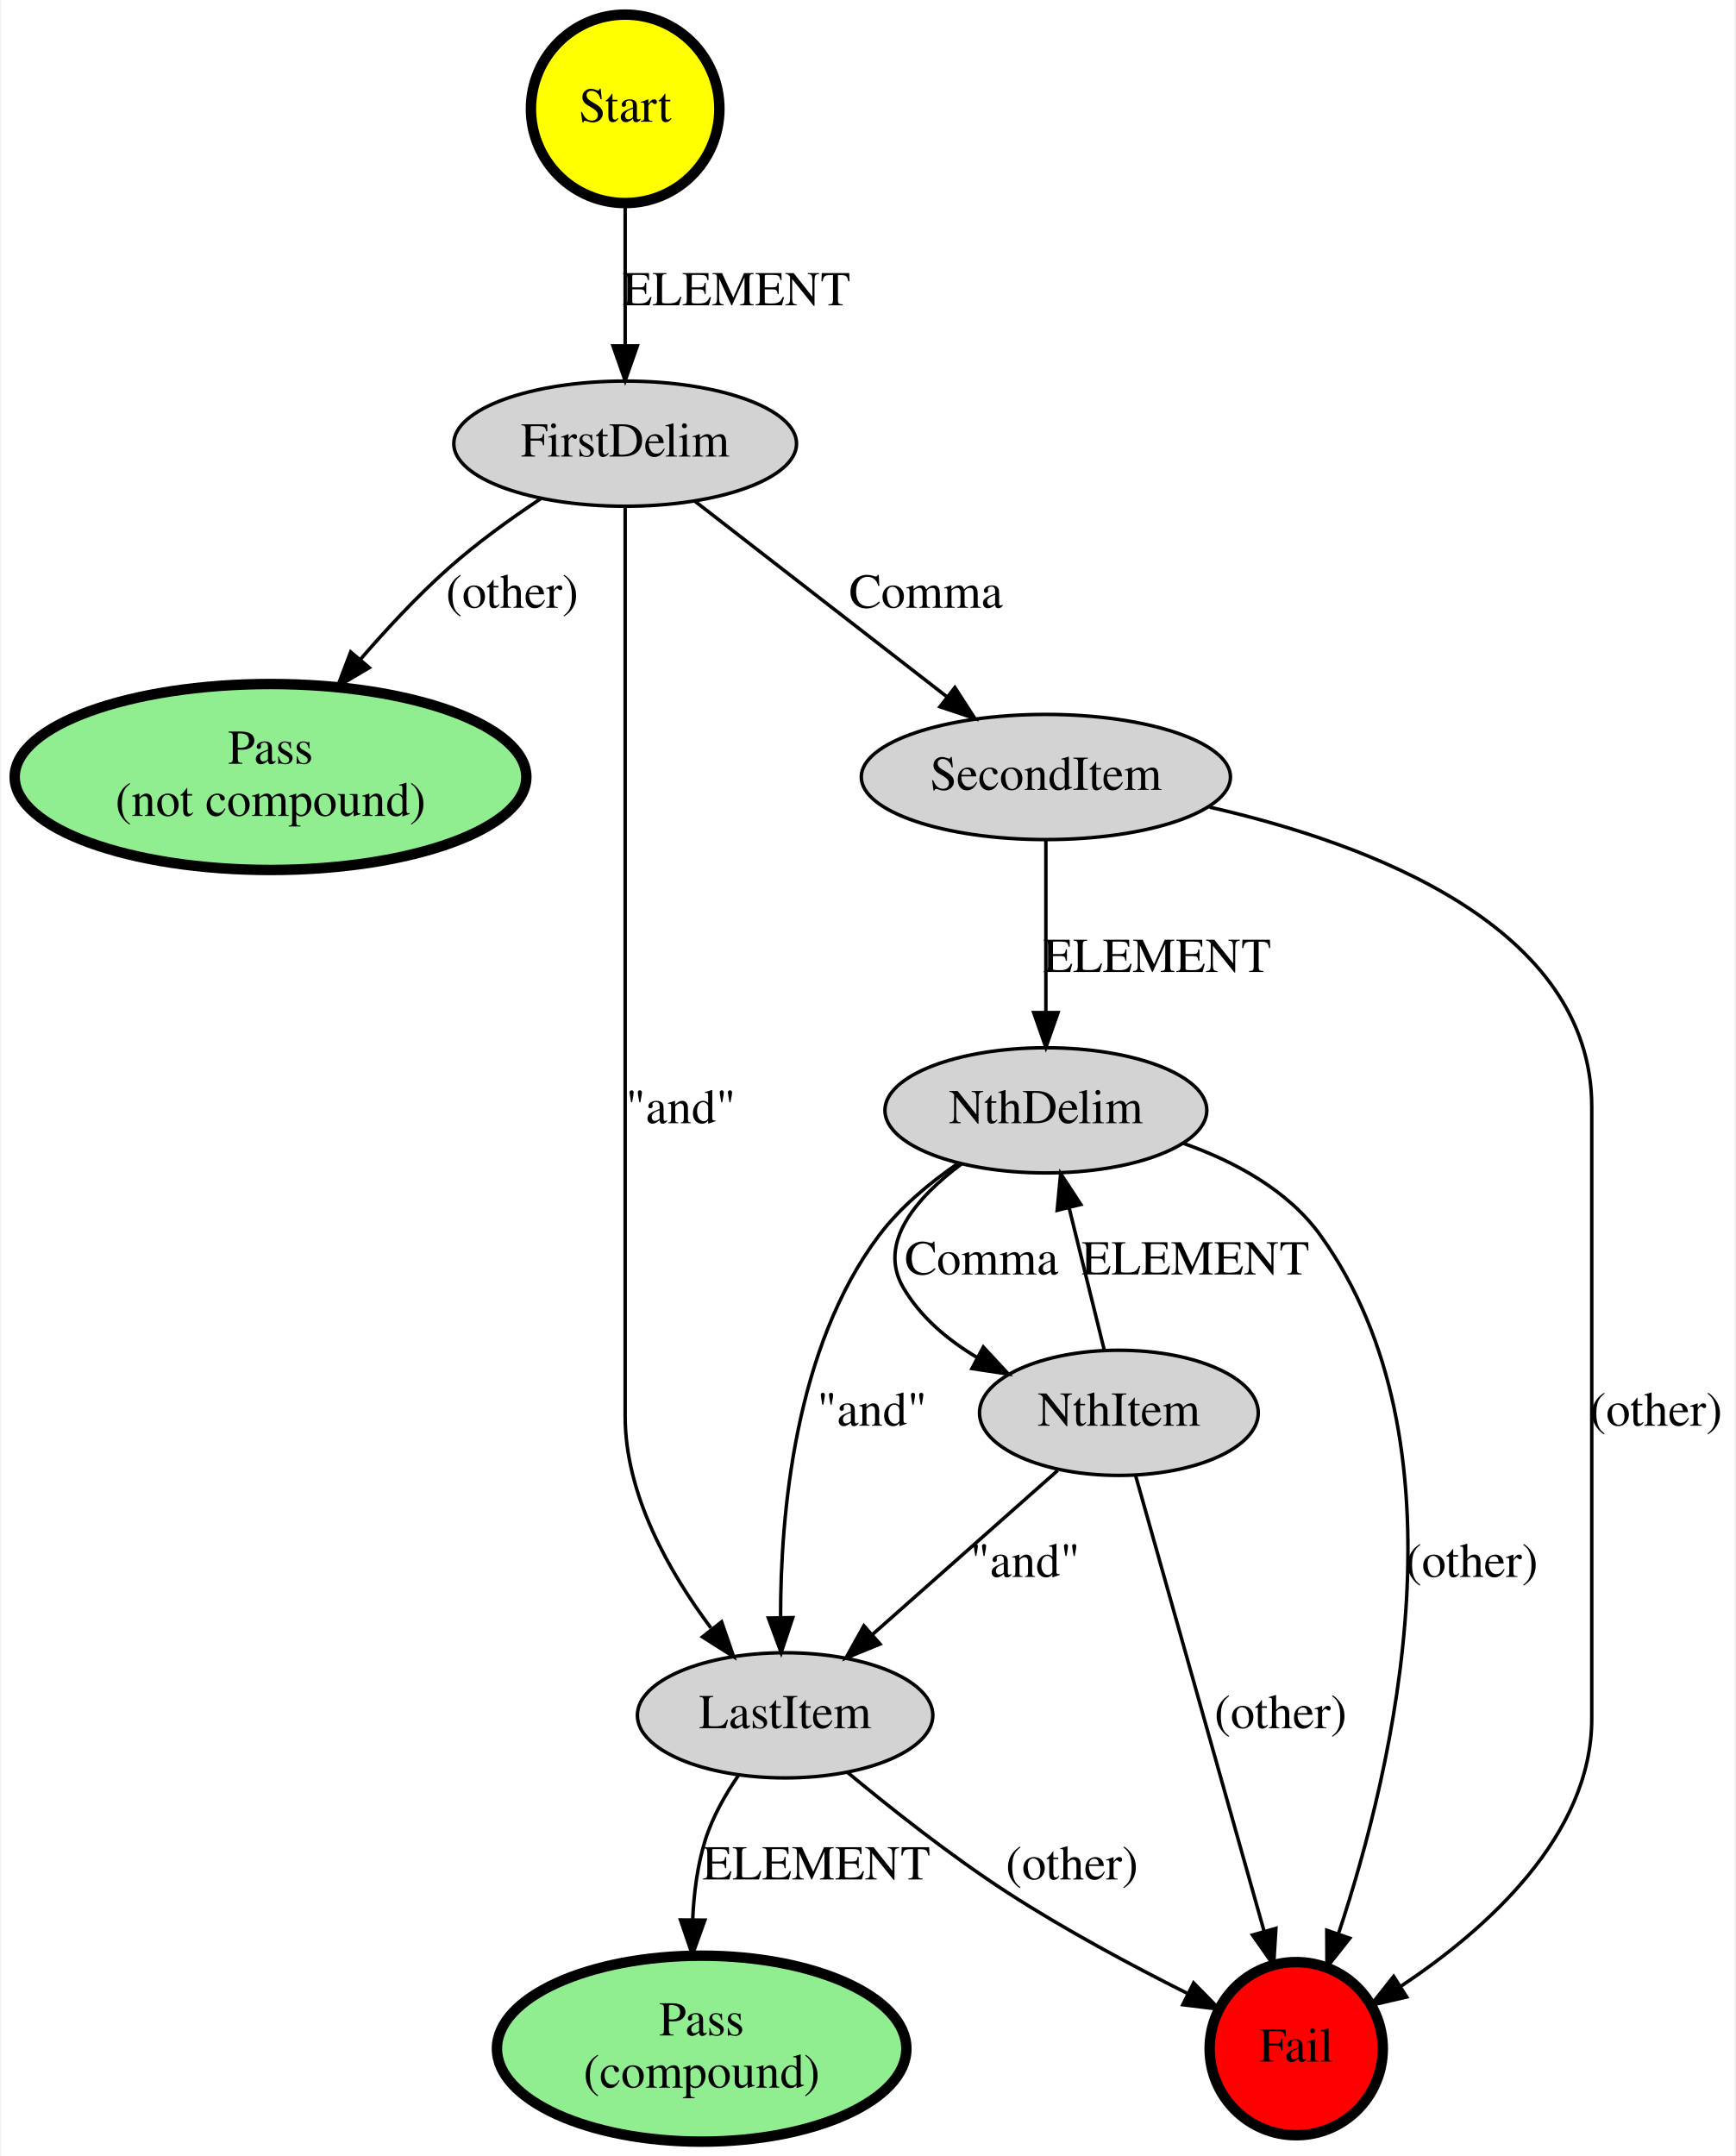
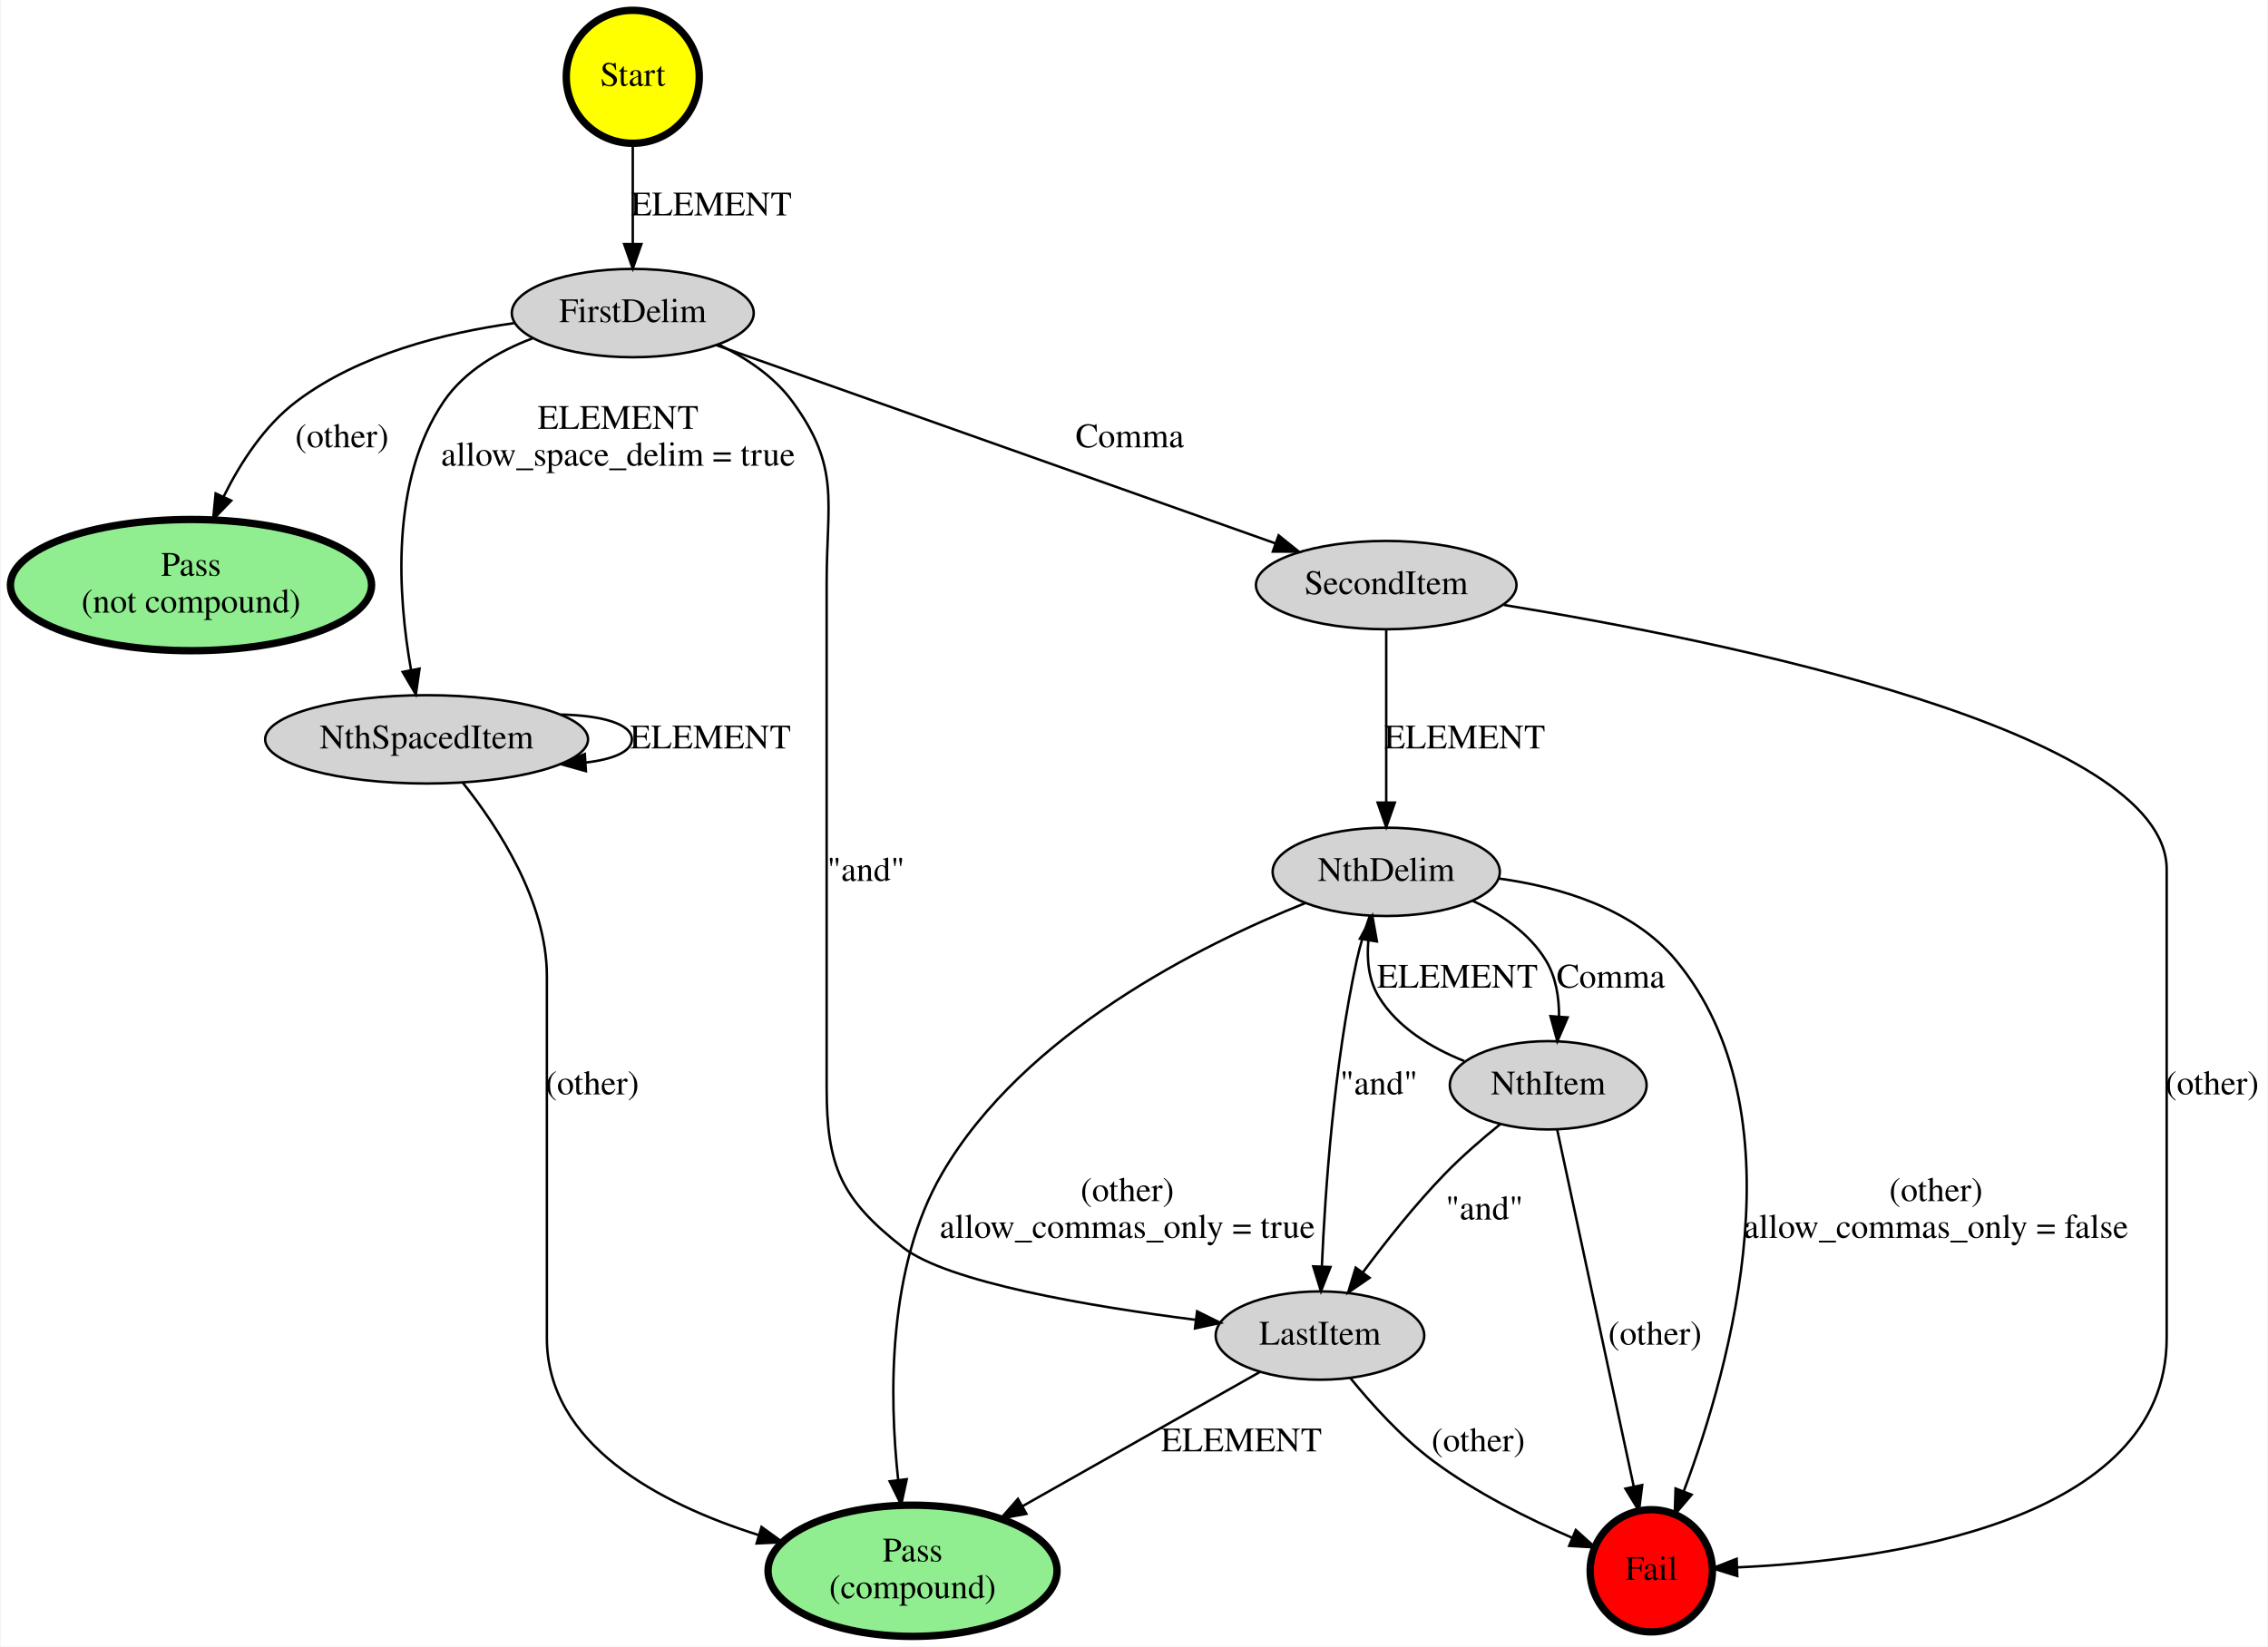
- <svg xmlns="http://www.w3.org/2000/svg" width="499pt" height="620pt" viewBox="0.00 0.00 498.54 620.08">
-   <g id="graph0" class="graph" transform="scale(1 1) rotate(0) translate(4 616.08)">
-     <polygon fill="white" stroke="transparent" points="-4,4 -4,-616.08 494.54,-616.08 494.54,4 -4,4" />
+ <svg xmlns="http://www.w3.org/2000/svg" width="924pt" height="671pt" viewBox="0.00 0.00 923.54 671.08">
+   <g id="graph0" class="graph" transform="scale(1 1) rotate(0) translate(4 667.08)">
+     <polygon fill="white" stroke="transparent" points="-4,4 -4,-667.08 919.54,-667.08 919.54,4 -4,4" />
    <g id="node1" class="node">
-       <ellipse fill="yellow" stroke="black" stroke-width="3" cx="175.54" cy="-584.78" rx="27.1" ry="27.1" />
-       <text text-anchor="middle" x="175.54" y="-581.08" font-family="Times,serif" font-size="14.00">Start</text>
+       <ellipse fill="yellow" stroke="black" stroke-width="3" cx="253.54" cy="-635.78" rx="27.1" ry="27.1" />
+       <text text-anchor="middle" x="253.54" y="-632.08" font-family="Times,serif" font-size="14.00">Start</text>
    </g>
    <g id="node5" class="node">
-       <ellipse fill="lightgrey" stroke="black" cx="175.54" cy="-488.48" rx="49.29" ry="18" />
-       <text text-anchor="middle" x="175.54" y="-484.78" font-family="Times,serif" font-size="14.00">FirstDelim</text>
+       <ellipse fill="lightgrey" stroke="black" cx="253.54" cy="-539.48" rx="49.29" ry="18" />
+       <text text-anchor="middle" x="253.54" y="-535.78" font-family="Times,serif" font-size="14.00">FirstDelim</text>
    </g>
    <g id="edge1" class="edge">
-       <path fill="none" stroke="black" d="M175.54,-557.26C175.54,-544.58 175.54,-529.41 175.54,-516.65" />
-       <polygon fill="black" stroke="black" points="179.04,-516.6 175.54,-506.6 172.04,-516.6 179.04,-516.6" />
-       <text text-anchor="middle" x="207.54" y="-528.28" font-family="Times,serif" font-size="14.00">ELEMENT</text>
+       <path fill="none" stroke="black" d="M253.54,-608.26C253.54,-595.58 253.54,-580.41 253.54,-567.65" />
+       <polygon fill="black" stroke="black" points="257.04,-567.6 253.54,-557.6 250.04,-567.6 257.04,-567.6" />
+       <text text-anchor="middle" x="285.54" y="-579.28" font-family="Times,serif" font-size="14.00">ELEMENT</text>
    </g>
    <g id="node2" class="node">
-       <ellipse fill="red" stroke="black" stroke-width="3" cx="368.54" cy="-26.87" rx="24.9" ry="24.9" />
-       <text text-anchor="middle" x="368.54" y="-23.17" font-family="Times,serif" font-size="14.00">Fail</text>
+       <ellipse fill="red" stroke="black" stroke-width="3" cx="668.54" cy="-26.87" rx="24.9" ry="24.9" />
+       <text text-anchor="middle" x="668.54" y="-23.17" font-family="Times,serif" font-size="14.00">Fail</text>
    </g>
    <g id="node3" class="node">
-       <ellipse fill="lightgreen" stroke="black" stroke-width="3" cx="73.54" cy="-392.61" rx="73.58" ry="26.74" />
-       <text text-anchor="middle" x="73.54" y="-396.41" font-family="Times,serif" font-size="14.00">Pass</text>
-       <text text-anchor="middle" x="73.54" y="-381.41" font-family="Times,serif" font-size="14.00">(not compound)</text>
+       <ellipse fill="lightgreen" stroke="black" stroke-width="3" cx="73.54" cy="-428.61" rx="73.58" ry="26.74" />
+       <text text-anchor="middle" x="73.54" y="-432.41" font-family="Times,serif" font-size="14.00">Pass</text>
+       <text text-anchor="middle" x="73.54" y="-417.41" font-family="Times,serif" font-size="14.00">(not compound)</text>
    </g>
    <g id="node4" class="node">
-       <ellipse fill="lightgreen" stroke="black" stroke-width="3" cx="197.54" cy="-26.87" rx="58.88" ry="26.74" />
-       <text text-anchor="middle" x="197.54" y="-30.67" font-family="Times,serif" font-size="14.00">Pass</text>
-       <text text-anchor="middle" x="197.54" y="-15.67" font-family="Times,serif" font-size="14.00">(compound)</text>
+       <ellipse fill="lightgreen" stroke="black" stroke-width="3" cx="367.54" cy="-26.87" rx="58.88" ry="26.74" />
+       <text text-anchor="middle" x="367.54" y="-30.67" font-family="Times,serif" font-size="14.00">Pass</text>
+       <text text-anchor="middle" x="367.54" y="-15.67" font-family="Times,serif" font-size="14.00">(compound)</text>
+     </g>
+     <g id="edge5" class="edge">
+       <path fill="none" stroke="black" d="M205.15,-535.37C176.94,-531.44 142,-522.71 116.54,-503.48 103.55,-493.67 93.8,-478.71 86.89,-464.8" />
+       <polygon fill="black" stroke="black" points="89.93,-463.04 82.56,-455.43 83.58,-465.97 89.93,-463.04" />
+       <text text-anchor="middle" x="135.04" y="-484.78" font-family="Times,serif" font-size="14.00">(other)</text>
+     </g>
+     <g id="node6" class="node">
+       <ellipse fill="lightgrey" stroke="black" cx="533.54" cy="-122.74" rx="42.49" ry="18" />
+       <text text-anchor="middle" x="533.54" y="-119.04" font-family="Times,serif" font-size="14.00">LastItem</text>
+     </g>
+     <g id="edge2" class="edge">
+       <path fill="none" stroke="black" d="M288.44,-526.69C299.62,-521.27 311.04,-513.72 318.54,-503.48 338.28,-476.52 332.54,-463.03 332.54,-429.61 332.54,-429.61 332.54,-429.61 332.54,-223.74 332.54,-191.73 338.34,-178.48 363.54,-158.74 381.82,-144.42 439.72,-134.66 482.9,-129.15" />
+       <polygon fill="black" stroke="black" points="483.48,-132.61 492.97,-127.91 482.62,-125.66 483.48,-132.61" />
+       <text text-anchor="middle" x="348.54" y="-308.04" font-family="Times,serif" font-size="14.00">"and"</text>
+     </g>
+     <g id="node7" class="node">
+       <ellipse fill="lightgrey" stroke="black" cx="560.54" cy="-428.61" rx="53.09" ry="18" />
+       <text text-anchor="middle" x="560.54" y="-424.91" font-family="Times,serif" font-size="14.00">SecondItem</text>
+     </g>
+     <g id="edge3" class="edge">
+       <path fill="none" stroke="black" d="M287.57,-526.41C343.14,-506.71 453.38,-467.61 515.41,-445.61" />
+       <polygon fill="black" stroke="black" points="516.69,-448.88 524.94,-442.23 514.35,-442.28 516.69,-448.88" />
+       <text text-anchor="middle" x="456.04" y="-484.78" font-family="Times,serif" font-size="14.00">Comma</text>
+     </g>
+     <g id="node8" class="node">
+       <ellipse fill="lightgrey" stroke="black" cx="169.54" cy="-365.74" rx="65.79" ry="18" />
+       <text text-anchor="middle" x="169.54" y="-362.04" font-family="Times,serif" font-size="14.00">NthSpacedItem</text>
    </g>
    <g id="edge4" class="edge">
-       <path fill="none" stroke="black" d="M151.24,-472.64C142.46,-466.82 132.71,-459.78 124.54,-452.48 115.73,-444.61 106.99,-435.25 99.3,-426.33" />
-       <polygon fill="black" stroke="black" points="101.95,-424.06 92.83,-418.67 96.6,-428.57 101.95,-424.06" />
-       <text text-anchor="middle" x="143.04" y="-441.28" font-family="Times,serif" font-size="14.00">(other)</text>
+       <path fill="none" stroke="black" d="M212.62,-529.16C198.9,-523.93 184.97,-515.86 176.54,-503.48 154.5,-471.1 157.93,-423.76 163.18,-394.13" />
+       <polygon fill="black" stroke="black" points="166.66,-394.56 165.15,-384.07 159.79,-393.21 166.66,-394.56" />
+       <text text-anchor="middle" x="247.54" y="-492.28" font-family="Times,serif" font-size="14.00">ELEMENT</text>
+       <text text-anchor="middle" x="247.54" y="-477.28" font-family="Times,serif" font-size="14.00">allow_space_delim = true</text>
    </g>
-     <g id="node6" class="node">
-       <ellipse fill="lightgrey" stroke="black" cx="221.54" cy="-122.74" rx="42.49" ry="18" />
-       <text text-anchor="middle" x="221.54" y="-119.04" font-family="Times,serif" font-size="14.00">LastItem</text>
+     <g id="edge18" class="edge">
+       <path fill="none" stroke="black" d="M545.92,-105.42C554.52,-94.86 566.7,-81.35 579.54,-71.74 596.88,-58.76 618.65,-47.95 636.32,-40.31" />
+       <polygon fill="black" stroke="black" points="637.79,-43.49 645.66,-36.39 635.09,-37.03 637.79,-43.49" />
+       <text text-anchor="middle" x="598.04" y="-75.54" font-family="Times,serif" font-size="14.00">(other)</text>
    </g>
-     <g id="edge2" class="edge">
-       <path fill="none" stroke="black" d="M175.54,-470.18C175.54,-451.34 175.54,-420.34 175.54,-393.61 175.54,-393.61 175.54,-393.61 175.54,-208.74 175.54,-186.23 188.17,-163.97 200.2,-147.88" />
-       <polygon fill="black" stroke="black" points="203.28,-149.63 206.73,-139.61 197.78,-145.29 203.28,-149.63" />
-       <text text-anchor="middle" x="191.54" y="-293.04" font-family="Times,serif" font-size="14.00">"and"</text>
+     <g id="edge17" class="edge">
+       <path fill="none" stroke="black" d="M509.05,-107.89C483.68,-93.55 443.49,-70.82 412.41,-53.24" />
+       <polygon fill="black" stroke="black" points="413.92,-50.08 403.49,-48.2 410.47,-56.17 413.92,-50.08" />
+       <text text-anchor="middle" x="501.54" y="-75.54" font-family="Times,serif" font-size="14.00">ELEMENT</text>
    </g>
-     <g id="node7" class="node">
-       <ellipse fill="lightgrey" stroke="black" cx="296.54" cy="-392.61" rx="53.09" ry="18" />
-       <text text-anchor="middle" x="296.54" y="-388.91" font-family="Times,serif" font-size="14.00">SecondItem</text>
+     <g id="edge7" class="edge">
+       <path fill="none" stroke="black" d="M608.49,-420.51C697.33,-406 878.54,-369.46 878.54,-312.74 878.54,-312.74 878.54,-312.74 878.54,-121.74 878.54,-46.02 763.33,-30.97 703.58,-28.26" />
+       <polygon fill="black" stroke="black" points="703.57,-24.75 693.45,-27.89 703.32,-31.75 703.57,-24.75" />
+       <text text-anchor="middle" x="897.04" y="-221.04" font-family="Times,serif" font-size="14.00">(other)</text>
    </g>
-     <g id="edge3" class="edge">
-       <path fill="none" stroke="black" d="M195.52,-471.98C215.28,-456.65 245.71,-433.04 268.01,-415.74" />
-       <polygon fill="black" stroke="black" points="270.37,-418.34 276.12,-409.45 266.08,-412.81 270.37,-418.34" />
-       <text text-anchor="middle" x="262.04" y="-441.28" font-family="Times,serif" font-size="14.00">Comma</text>
+     <g id="node9" class="node">
+       <ellipse fill="lightgrey" stroke="black" cx="560.54" cy="-311.74" rx="46.29" ry="18" />
+       <text text-anchor="middle" x="560.54" y="-308.04" font-family="Times,serif" font-size="14.00">NthDelim</text>
+     </g>
+     <g id="edge6" class="edge">
+       <path fill="none" stroke="black" d="M560.54,-410.16C560.54,-391.59 560.54,-361.93 560.54,-340.21" />
+       <polygon fill="black" stroke="black" points="564.04,-339.97 560.54,-329.97 557.04,-339.97 564.04,-339.97" />
+       <text text-anchor="middle" x="592.54" y="-362.04" font-family="Times,serif" font-size="14.00">ELEMENT</text>
+     </g>
+     <g id="edge9" class="edge">
+       <path fill="none" stroke="black" d="M184.24,-348.11C198.67,-330.03 218.54,-299.62 218.54,-269.24 218.54,-269.24 218.54,-269.24 218.54,-121.74 218.54,-78.43 264.15,-54.31 304.91,-41.4" />
+       <polygon fill="black" stroke="black" points="306.01,-44.73 314.59,-38.51 304,-38.02 306.01,-44.73" />
+       <text text-anchor="middle" x="237.04" y="-221.04" font-family="Times,serif" font-size="14.00">(other)</text>
+     </g>
+     <g id="edge8" class="edge">
+       <path fill="none" stroke="black" d="M224.24,-375.84C240.52,-375.54 253.18,-372.17 253.18,-365.74 253.18,-360.71 245.45,-357.56 234.31,-356.28" />
+       <polygon fill="black" stroke="black" points="234.44,-352.78 224.24,-355.64 234,-359.76 234.44,-352.78" />
+       <text text-anchor="middle" x="285.18" y="-362.04" font-family="Times,serif" font-size="14.00">ELEMENT</text>
+     </g>
+     <g id="edge13" class="edge">
+       <path fill="none" stroke="black" d="M606.44,-309.02C631.57,-305.53 661.07,-296.78 678.54,-275.74 729.73,-214.08 701.21,-111.08 681.82,-59.43" />
+       <polygon fill="black" stroke="black" points="684.97,-57.87 678.09,-49.81 678.44,-60.4 684.97,-57.87" />
+       <text text-anchor="middle" x="784.54" y="-177.54" font-family="Times,serif" font-size="14.00">(other)</text>
+       <text text-anchor="middle" x="784.54" y="-162.54" font-family="Times,serif" font-size="14.00">allow_commas_only = false</text>
+     </g>
+     <g id="edge12" class="edge">
+       <path fill="none" stroke="black" d="M527.65,-299.05C485.19,-282.04 412.84,-246.09 379.54,-188.74 357.36,-150.55 357.95,-98.37 361.68,-63.93" />
+       <polygon fill="black" stroke="black" points="365.17,-64.19 362.91,-53.84 358.22,-63.34 365.17,-64.19" />
+       <text text-anchor="middle" x="455.04" y="-177.54" font-family="Times,serif" font-size="14.00">(other)</text>
+       <text text-anchor="middle" x="455.04" y="-162.54" font-family="Times,serif" font-size="14.00">allow_commas_only = true</text>
+     </g>
+     <g id="edge10" class="edge">
+       <path fill="none" stroke="black" d="M553.87,-293.88C551.87,-288.19 549.85,-281.77 548.54,-275.74 539.2,-232.82 535.66,-181.8 534.33,-151.13" />
+       <polygon fill="black" stroke="black" points="537.82,-150.67 533.94,-140.81 530.82,-150.94 537.82,-150.67" />
+       <text text-anchor="middle" x="557.54" y="-221.04" font-family="Times,serif" font-size="14.00">"and"</text>
+     </g>
+     <g id="node10" class="node">
+       <ellipse fill="lightgrey" stroke="black" cx="626.54" cy="-224.74" rx="40.09" ry="18" />
+       <text text-anchor="middle" x="626.54" y="-221.04" font-family="Times,serif" font-size="14.00">NthItem</text>
+     </g>
+     <g id="edge11" class="edge">
+       <path fill="none" stroke="black" d="M595.75,-299.93C607.25,-294.56 618.79,-286.79 625.54,-275.74 629.69,-268.94 631,-260.59 630.96,-252.67" />
+       <polygon fill="black" stroke="black" points="634.45,-252.42 630.27,-242.68 627.47,-252.9 634.45,-252.42" />
+       <text text-anchor="middle" x="652.04" y="-264.54" font-family="Times,serif" font-size="14.00">Comma</text>
+     </g>
+     <g id="edge16" class="edge">
+       <path fill="none" stroke="black" d="M630.19,-206.7C637.14,-174.28 652.38,-103.22 661.42,-61.09" />
+       <polygon fill="black" stroke="black" points="664.84,-61.81 663.52,-51.29 658,-60.34 664.84,-61.81" />
+       <text text-anchor="middle" x="670.04" y="-119.04" font-family="Times,serif" font-size="14.00">(other)</text>
    </g>
    <g id="edge14" class="edge">
-       <path fill="none" stroke="black" d="M239.39,-106.41C251.89,-96.02 269.21,-82.32 285.54,-71.74 301.97,-61.1 321.24,-50.79 337.08,-42.84" />
-       <polygon fill="black" stroke="black" points="339.03,-45.78 346.45,-38.22 335.93,-39.51 339.03,-45.78" />
-       <text text-anchor="middle" x="304.04" y="-75.54" font-family="Times,serif" font-size="14.00">(other)</text>
+       <path fill="none" stroke="black" d="M606.97,-208.87C599.64,-202.93 591.42,-195.82 584.54,-188.74 572.44,-176.28 560.38,-161.07 551.03,-148.5" />
+       <polygon fill="black" stroke="black" points="553.75,-146.28 545.02,-140.28 548.1,-150.42 553.75,-146.28" />
+       <text text-anchor="middle" x="600.54" y="-170.04" font-family="Times,serif" font-size="14.00">"and"</text>
    </g>
-     <g id="edge13" class="edge">
-       <path fill="none" stroke="black" d="M208.23,-105.63C204.35,-100 200.6,-93.41 198.54,-86.74 196.32,-79.55 195.3,-71.64 194.96,-64" />
-       <polygon fill="black" stroke="black" points="198.46,-63.84 194.88,-53.86 191.46,-63.89 198.46,-63.84" />
-       <text text-anchor="middle" x="230.54" y="-75.54" font-family="Times,serif" font-size="14.00">ELEMENT</text>
-     </g>
-     <g id="edge6" class="edge">
-       <path fill="none" stroke="black" d="M343.64,-383.94C389.89,-373.41 453.54,-349.5 453.54,-297.74 453.54,-297.74 453.54,-297.74 453.54,-121.74 453.54,-88.06 423.1,-61.08 398.66,-44.83" />
-       <polygon fill="black" stroke="black" points="400.31,-41.74 389.99,-39.34 396.56,-47.65 400.31,-41.74" />
-       <text text-anchor="middle" x="472.04" y="-206.04" font-family="Times,serif" font-size="14.00">(other)</text>
-     </g>
-     <g id="node8" class="node">
-       <ellipse fill="lightgrey" stroke="black" cx="296.54" cy="-296.74" rx="46.29" ry="18" />
-       <text text-anchor="middle" x="296.54" y="-293.04" font-family="Times,serif" font-size="14.00">NthDelim</text>
-     </g>
-     <g id="edge5" class="edge">
-       <path fill="none" stroke="black" d="M296.54,-374.39C296.54,-360.63 296.54,-341.08 296.54,-325.17" />
-       <polygon fill="black" stroke="black" points="300.04,-324.85 296.54,-314.85 293.04,-324.85 300.04,-324.85" />
-       <text text-anchor="middle" x="328.54" y="-336.54" font-family="Times,serif" font-size="14.00">ELEMENT</text>
-     </g>
-     <g id="edge9" class="edge">
-       <path fill="none" stroke="black" d="M336.16,-287.22C350.84,-282.03 366.18,-273.78 375.54,-260.74 418.48,-200.92 396.81,-108.42 380.7,-59.96" />
-       <polygon fill="black" stroke="black" points="383.95,-58.63 377.38,-50.32 377.33,-60.92 383.95,-58.63" />
-       <text text-anchor="middle" x="419.04" y="-162.54" font-family="Times,serif" font-size="14.00">(other)</text>
-     </g>
-     <g id="edge7" class="edge">
-       <path fill="none" stroke="black" d="M271.2,-281.43C263.07,-275.84 254.61,-268.82 248.54,-260.74 224.4,-228.64 220.2,-180.72 220.24,-150.89" />
-       <polygon fill="black" stroke="black" points="223.74,-150.84 220.41,-140.78 216.74,-150.72 223.74,-150.84" />
-       <text text-anchor="middle" x="246.54" y="-206.04" font-family="Times,serif" font-size="14.00">"and"</text>
-     </g>
-     <g id="node9" class="node">
-       <ellipse fill="lightgrey" stroke="black" cx="317.54" cy="-209.74" rx="40.09" ry="18" />
-       <text text-anchor="middle" x="317.54" y="-206.04" font-family="Times,serif" font-size="14.00">NthItem</text>
-     </g>
-     <g id="edge8" class="edge">
-       <path fill="none" stroke="black" d="M272.31,-281.35C259.54,-271.82 247.95,-258.73 255.54,-245.74 260.49,-237.26 268.33,-230.68 276.8,-225.63" />
-       <polygon fill="black" stroke="black" points="278.54,-228.66 285.76,-220.9 275.28,-222.47 278.54,-228.66" />
-       <text text-anchor="middle" x="278.04" y="-249.54" font-family="Times,serif" font-size="14.00">Comma</text>
-     </g>
-     <g id="edge12" class="edge">
-       <path fill="none" stroke="black" d="M322.34,-191.72C330.78,-161.78 348.43,-99.17 359.31,-60.61" />
-       <polygon fill="black" stroke="black" points="362.7,-61.46 362.05,-50.88 355.97,-59.56 362.7,-61.46" />
-       <text text-anchor="middle" x="364.04" y="-119.04" font-family="Times,serif" font-size="14.00">(other)</text>
-     </g>
-     <g id="edge10" class="edge">
-       <path fill="none" stroke="black" d="M299.93,-193.15C285.05,-179.97 263.54,-160.92 246.81,-146.12" />
-       <polygon fill="black" stroke="black" points="248.84,-143.24 239.04,-139.23 244.2,-148.48 248.84,-143.24" />
-       <text text-anchor="middle" x="290.54" y="-162.54" font-family="Times,serif" font-size="14.00">"and"</text>
-     </g>
-     <g id="edge11" class="edge">
-       <path fill="none" stroke="black" d="M313.3,-227.92C310.42,-239.55 306.56,-255.16 303.28,-268.47" />
-       <polygon fill="black" stroke="black" points="299.79,-267.99 300.79,-278.54 306.59,-269.67 299.79,-267.99" />
-       <text text-anchor="middle" x="339.54" y="-249.54" font-family="Times,serif" font-size="14.00">ELEMENT</text>
+     <g id="edge15" class="edge">
+       <path fill="none" stroke="black" d="M592.35,-234.62C579.1,-239.92 565.27,-248.15 557.54,-260.74 553.36,-267.54 552.57,-275.89 553.26,-283.81" />
+       <polygon fill="black" stroke="black" points="549.83,-284.49 554.88,-293.8 556.74,-283.37 549.83,-284.49" />
+       <text text-anchor="middle" x="589.54" y="-264.54" font-family="Times,serif" font-size="14.00">ELEMENT</text>
    </g>
  </g>
</svg>
